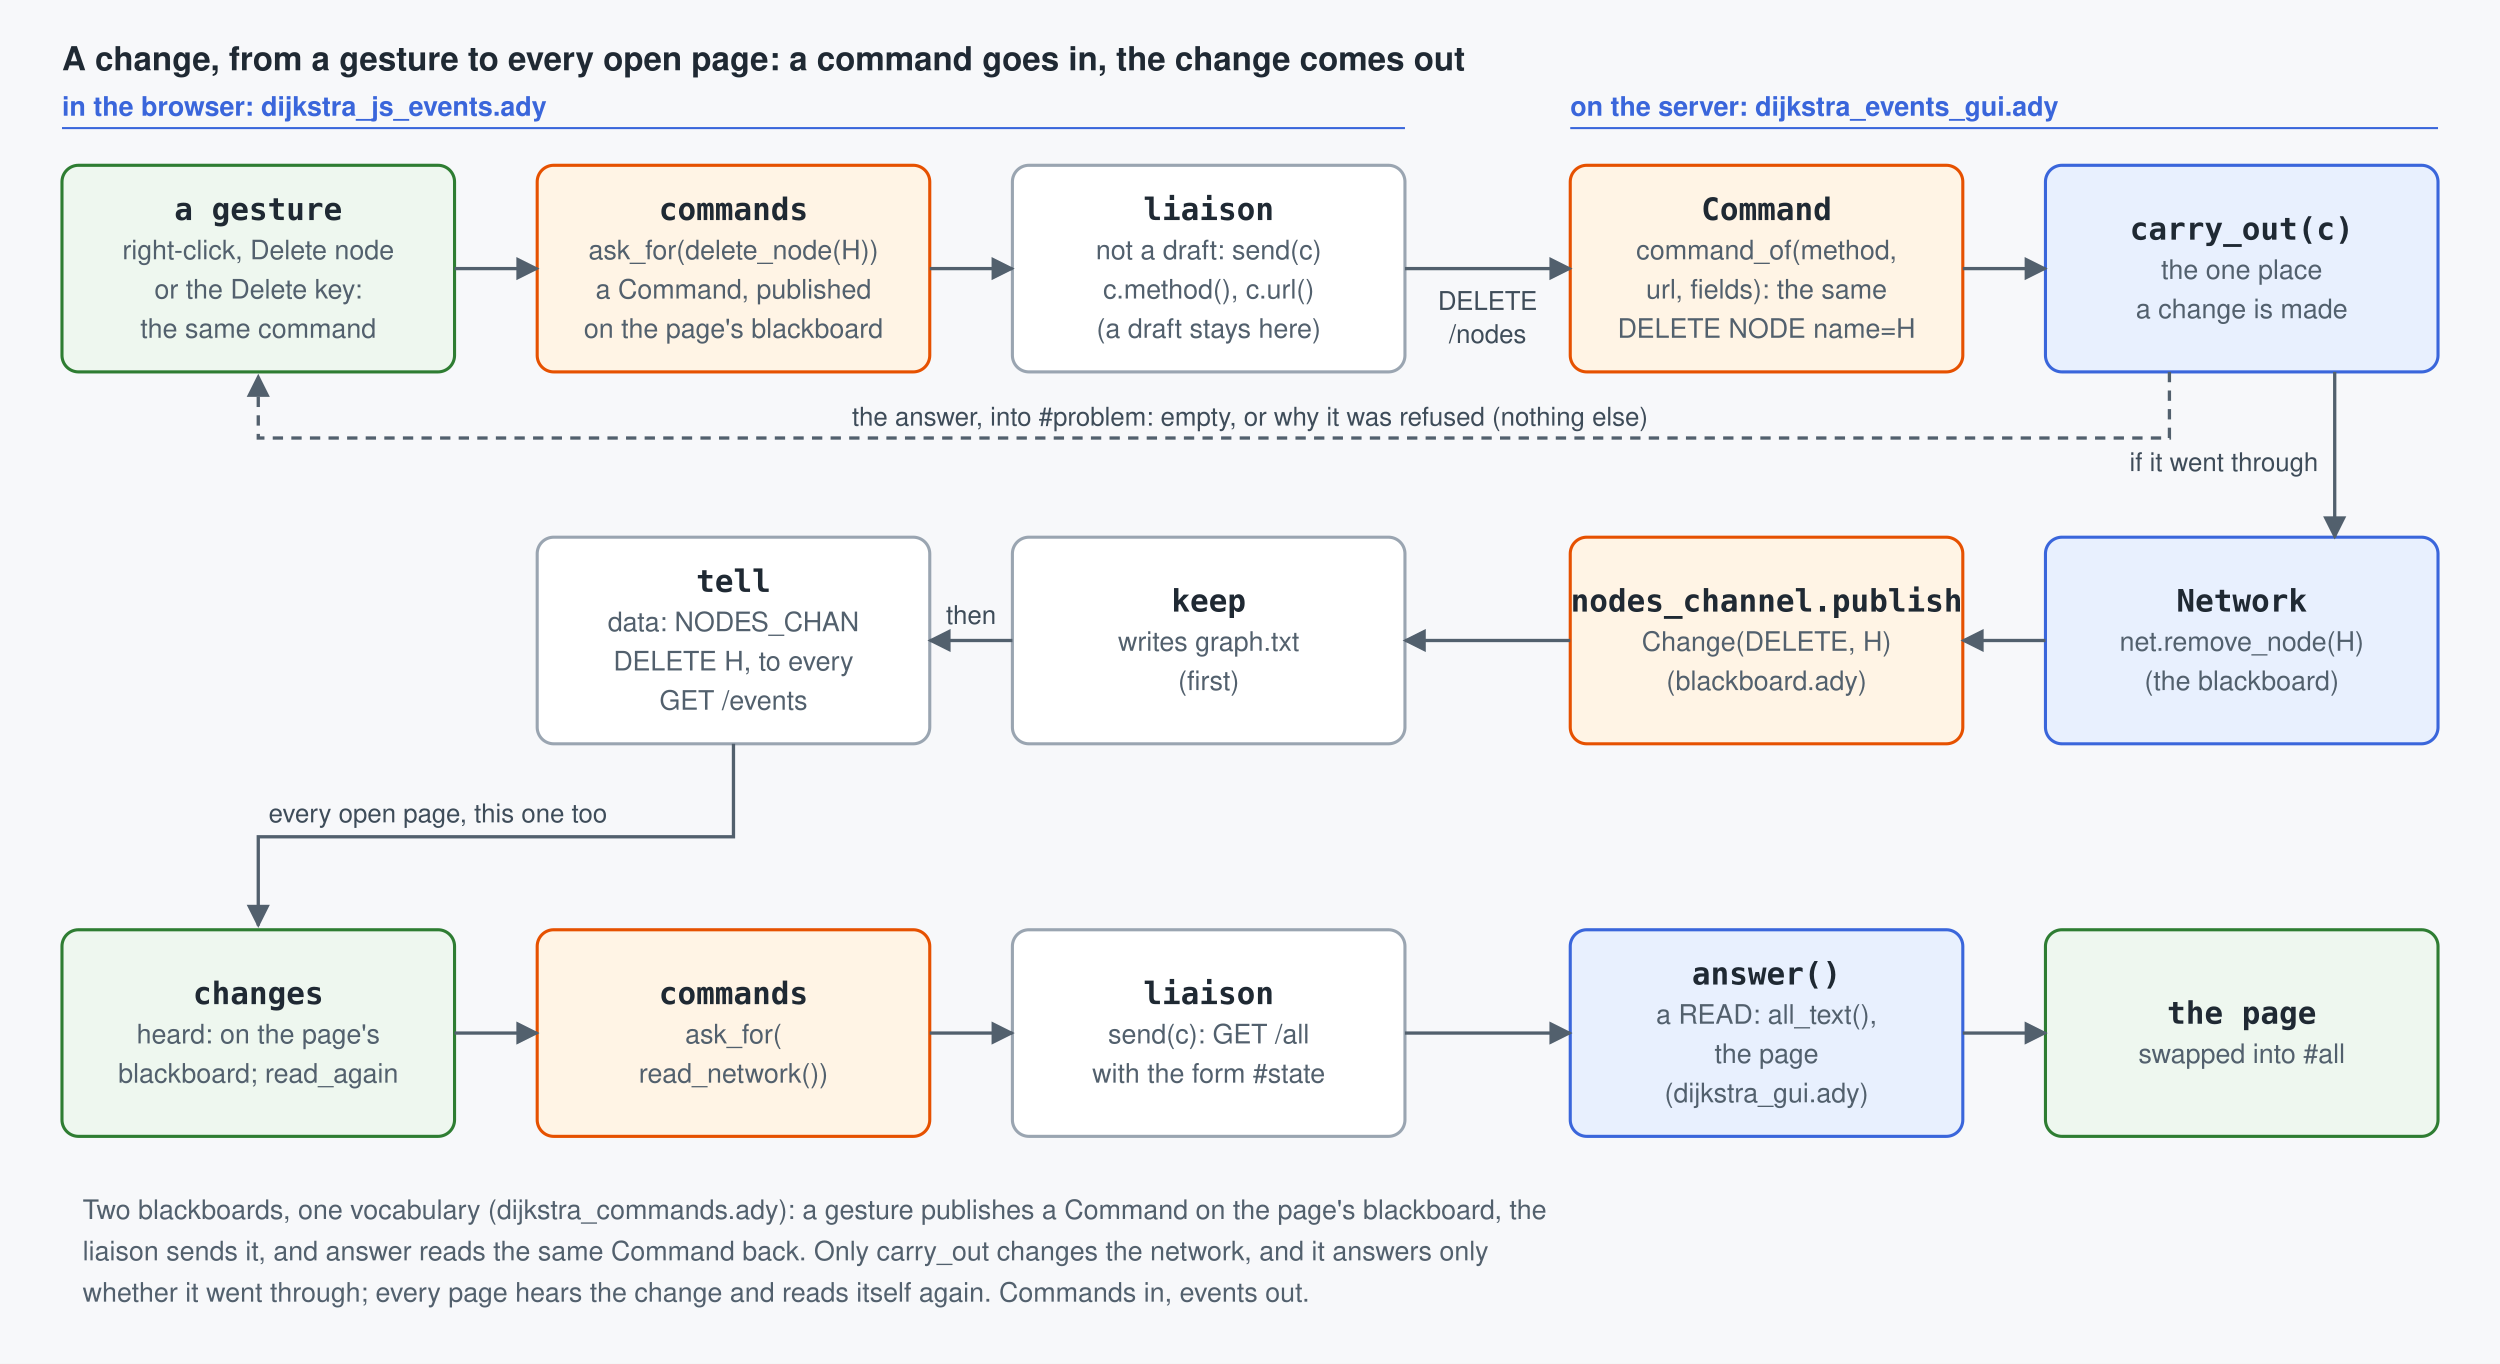
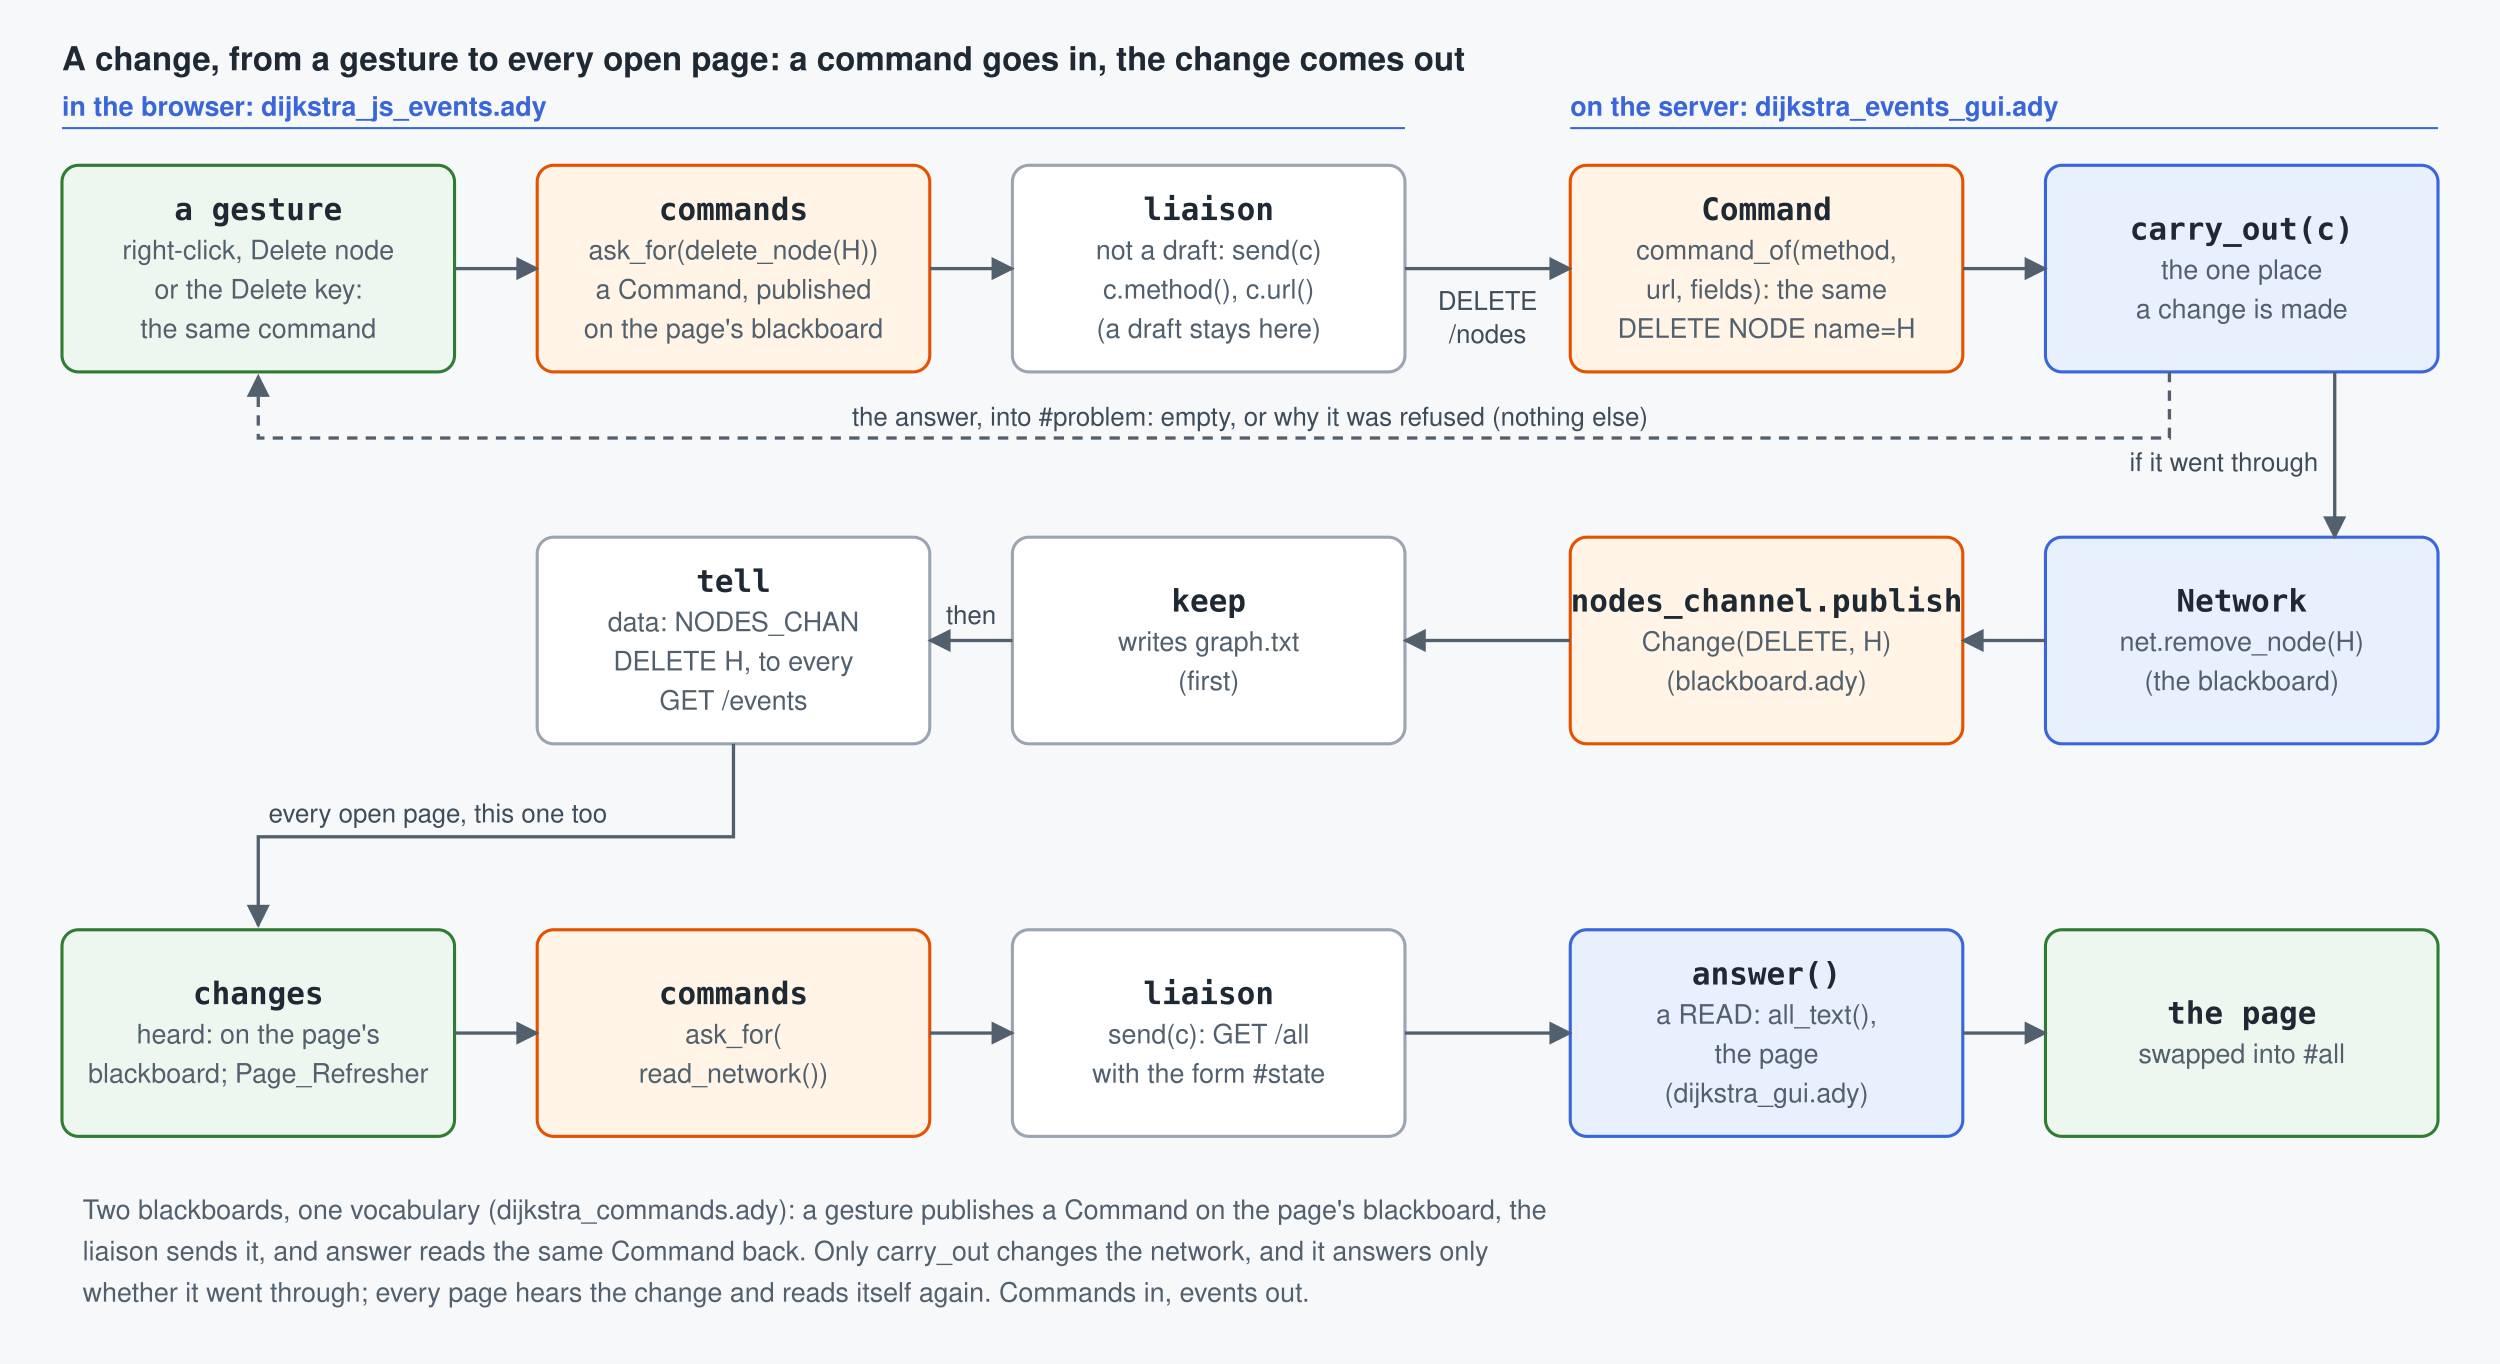
<svg xmlns="http://www.w3.org/2000/svg" width="1210" height="660" viewBox="0 0 1210 660" font-family="system-ui, -apple-system, Segoe UI, Helvetica, Arial, sans-serif">
  <defs>
    <marker id="a" viewBox="0 0 10 10" refX="9" refY="5" markerWidth="7" markerHeight="7" orient="auto-start-reverse">
      <path d="M 0 0 L 10 5 L 0 10 z" fill="#52606d" />
    </marker>
  </defs>
  <rect width="100%" height="100%" fill="#f7f8fa" />
  <text x="30" y="34" font-size="16" fill="#1f2933" font-weight="700" text-anchor="start">A change, from a gesture to every open page: a command goes in, the change comes out</text>
  <line x1="30" y1="62" x2="680" y2="62" stroke="#3a66db" stroke-width="1" />
  <line x1="760" y1="62" x2="1180" y2="62" stroke="#3a66db" stroke-width="1" />
  <text x="30" y="56" font-size="13" fill="#3a66db" font-weight="700" text-anchor="start">in the browser: dijkstra_js_events.ady</text>
  <text x="760" y="56" font-size="13" fill="#3a66db" font-weight="700" text-anchor="start">on the server: dijkstra_events_gui.ady</text>
  <rect x="30" y="80" width="190" height="100" rx="8" fill="#eef7ef" stroke="#2e7d32" stroke-width="1.5" />
  <text x="125.0" y="106.5" text-anchor="middle" font-size="15" fill="#1f2933" font-weight="700" font-family="ui-monospace, Menlo, Consolas, monospace">a gesture</text>
  <text x="125.0" y="125.5" text-anchor="middle" font-size="13" fill="#52606d">right-click, Delete node</text>
  <text x="125.0" y="144.5" text-anchor="middle" font-size="13" fill="#52606d">or the Delete key:</text>
  <text x="125.0" y="163.5" text-anchor="middle" font-size="13" fill="#52606d">the same command</text>
  <rect x="260" y="80" width="190" height="100" rx="8" fill="#fff4e5" stroke="#e65100" stroke-width="1.5" />
  <text x="355.0" y="106.5" text-anchor="middle" font-size="15" fill="#1f2933" font-weight="700" font-family="ui-monospace, Menlo, Consolas, monospace">commands</text>
  <text x="355.0" y="125.5" text-anchor="middle" font-size="13" fill="#52606d">ask_for(delete_node(H))</text>
  <text x="355.0" y="144.5" text-anchor="middle" font-size="13" fill="#52606d">a Command, published</text>
  <text x="355.0" y="163.5" text-anchor="middle" font-size="13" fill="#52606d">on the page's blackboard</text>
  <rect x="490" y="80" width="190" height="100" rx="8" fill="#fff" stroke="#9aa5b1" stroke-width="1.5" />
  <text x="585.0" y="106.5" text-anchor="middle" font-size="15" fill="#1f2933" font-weight="700" font-family="ui-monospace, Menlo, Consolas, monospace">liaison</text>
  <text x="585.0" y="125.5" text-anchor="middle" font-size="13" fill="#52606d">not a draft: send(c)</text>
  <text x="585.0" y="144.5" text-anchor="middle" font-size="13" fill="#52606d">c.method(), c.url()</text>
  <text x="585.0" y="163.5" text-anchor="middle" font-size="13" fill="#52606d">(a draft stays here)</text>
  <rect x="760" y="80" width="190" height="100" rx="8" fill="#fff4e5" stroke="#e65100" stroke-width="1.5" />
  <text x="855.0" y="106.5" text-anchor="middle" font-size="15" fill="#1f2933" font-weight="700" font-family="ui-monospace, Menlo, Consolas, monospace">Command</text>
  <text x="855.0" y="125.5" text-anchor="middle" font-size="13" fill="#52606d">command_of(method,</text>
  <text x="855.0" y="144.5" text-anchor="middle" font-size="13" fill="#52606d">url, fields): the same</text>
  <text x="855.0" y="163.5" text-anchor="middle" font-size="13" fill="#52606d">DELETE  NODE  name=H</text>
  <rect x="990" y="80" width="190" height="100" rx="8" fill="#e8f0fe" stroke="#3a66db" stroke-width="1.5" />
  <text x="1085.0" y="116.0" text-anchor="middle" font-size="15" fill="#1f2933" font-weight="700" font-family="ui-monospace, Menlo, Consolas, monospace">carry_out(c)</text>
  <text x="1085.0" y="135.0" text-anchor="middle" font-size="13" fill="#52606d">the one place</text>
  <text x="1085.0" y="154.0" text-anchor="middle" font-size="13" fill="#52606d">a change is made</text>
  <line x1="220" y1="130" x2="260" y2="130" stroke="#52606d" stroke-width="1.6" marker-end="url(#a)" />
  <line x1="450" y1="130" x2="490" y2="130" stroke="#52606d" stroke-width="1.6" marker-end="url(#a)" />
  <line x1="680" y1="130" x2="760" y2="130" stroke="#52606d" stroke-width="1.6" marker-end="url(#a)" />
  <line x1="950" y1="130" x2="990" y2="130" stroke="#52606d" stroke-width="1.6" marker-end="url(#a)" />
  <text x="720.0" y="150" text-anchor="middle" font-size="12.5" fill="#3e4c59">DELETE</text>
  <text x="720.0" y="166" text-anchor="middle" font-size="12.5" fill="#3e4c59">/nodes</text>
  <path d="M 1050 180 V 212 H 125 V 182" fill="none" stroke="#52606d" stroke-width="1.6" stroke-dasharray="5 4" marker-end="url(#a)" />
  <text x="605.0" y="206" text-anchor="middle" font-size="12.5" fill="#3e4c59">the answer, into #problem: empty, or why it was refused (nothing else)</text>
  <rect x="990" y="260" width="190" height="100" rx="8" fill="#e8f0fe" stroke="#3a66db" stroke-width="1.5" />
  <text x="1085.0" y="296.0" text-anchor="middle" font-size="15" fill="#1f2933" font-weight="700" font-family="ui-monospace, Menlo, Consolas, monospace">Network</text>
  <text x="1085.0" y="315.0" text-anchor="middle" font-size="13" fill="#52606d">net.remove_node(H)</text>
  <text x="1085.0" y="334.0" text-anchor="middle" font-size="13" fill="#52606d">(the blackboard)</text>
  <line x1="1130" y1="180" x2="1130" y2="260" stroke="#52606d" stroke-width="1.6" marker-end="url(#a)" />
  <text x="1122" y="228" text-anchor="end" font-size="12.5" fill="#3e4c59">if it went through</text>
  <rect x="760" y="260" width="190" height="100" rx="8" fill="#fff4e5" stroke="#e65100" stroke-width="1.5" />
  <text x="855.0" y="296.0" text-anchor="middle" font-size="15" fill="#1f2933" font-weight="700" font-family="ui-monospace, Menlo, Consolas, monospace">nodes_channel.publish</text>
  <text x="855.0" y="315.0" text-anchor="middle" font-size="13" fill="#52606d">Change(DELETE, H)</text>
  <text x="855.0" y="334.0" text-anchor="middle" font-size="13" fill="#52606d">(blackboard.ady)</text>
  <rect x="490" y="260" width="190" height="100" rx="8" fill="#fff" stroke="#9aa5b1" stroke-width="1.5" />
  <text x="585.0" y="296.0" text-anchor="middle" font-size="15" fill="#1f2933" font-weight="700" font-family="ui-monospace, Menlo, Consolas, monospace">keep</text>
  <text x="585.0" y="315.0" text-anchor="middle" font-size="13" fill="#52606d">writes graph.txt</text>
  <text x="585.0" y="334.0" text-anchor="middle" font-size="13" fill="#52606d">(first)</text>
  <rect x="260" y="260" width="190" height="100" rx="8" fill="#fff" stroke="#9aa5b1" stroke-width="1.5" />
  <text x="355.0" y="286.5" text-anchor="middle" font-size="15" fill="#1f2933" font-weight="700" font-family="ui-monospace, Menlo, Consolas, monospace">tell</text>
  <text x="355.0" y="305.5" text-anchor="middle" font-size="13" fill="#52606d">data: NODES_CHAN</text>
  <text x="355.0" y="324.5" text-anchor="middle" font-size="13" fill="#52606d">DELETE H, to every</text>
  <text x="355.0" y="343.5" text-anchor="middle" font-size="13" fill="#52606d">GET /events</text>
  <line x1="990" y1="310" x2="950" y2="310" stroke="#52606d" stroke-width="1.6" marker-end="url(#a)" />
  <line x1="760" y1="310" x2="680" y2="310" stroke="#52606d" stroke-width="1.6" marker-end="url(#a)" />
  <line x1="490" y1="310" x2="450" y2="310" stroke="#52606d" stroke-width="1.6" marker-end="url(#a)" />
  <text x="470.0" y="302" text-anchor="middle" font-size="12.5" fill="#3e4c59">then</text>
  <rect x="30" y="450" width="190" height="100" rx="8" fill="#eef7ef" stroke="#2e7d32" stroke-width="1.5" />
  <text x="125.0" y="486.0" text-anchor="middle" font-size="15" fill="#1f2933" font-weight="700" font-family="ui-monospace, Menlo, Consolas, monospace">changes</text>
  <text x="125.0" y="505.0" text-anchor="middle" font-size="13" fill="#52606d">heard: on the page's</text>
-   <text x="125.0" y="524.0" text-anchor="middle" font-size="13" fill="#52606d">blackboard; read_again</text>
+   <text x="125.0" y="524.0" text-anchor="middle" font-size="13" fill="#52606d">blackboard; Page_Refresher</text>
  <rect x="260" y="450" width="190" height="100" rx="8" fill="#fff4e5" stroke="#e65100" stroke-width="1.5" />
  <text x="355.0" y="486.0" text-anchor="middle" font-size="15" fill="#1f2933" font-weight="700" font-family="ui-monospace, Menlo, Consolas, monospace">commands</text>
  <text x="355.0" y="505.0" text-anchor="middle" font-size="13" fill="#52606d">ask_for(</text>
  <text x="355.0" y="524.0" text-anchor="middle" font-size="13" fill="#52606d">read_network())</text>
  <rect x="490" y="450" width="190" height="100" rx="8" fill="#fff" stroke="#9aa5b1" stroke-width="1.5" />
  <text x="585.0" y="486.0" text-anchor="middle" font-size="15" fill="#1f2933" font-weight="700" font-family="ui-monospace, Menlo, Consolas, monospace">liaison</text>
  <text x="585.0" y="505.0" text-anchor="middle" font-size="13" fill="#52606d">send(c): GET /all</text>
  <text x="585.0" y="524.0" text-anchor="middle" font-size="13" fill="#52606d">with the form #state</text>
  <rect x="760" y="450" width="190" height="100" rx="8" fill="#e8f0fe" stroke="#3a66db" stroke-width="1.5" />
  <text x="855.0" y="476.5" text-anchor="middle" font-size="15" fill="#1f2933" font-weight="700" font-family="ui-monospace, Menlo, Consolas, monospace">answer()</text>
  <text x="855.0" y="495.5" text-anchor="middle" font-size="13" fill="#52606d">a READ: all_text(),</text>
  <text x="855.0" y="514.5" text-anchor="middle" font-size="13" fill="#52606d">the page</text>
  <text x="855.0" y="533.5" text-anchor="middle" font-size="13" fill="#52606d">(dijkstra_gui.ady)</text>
  <rect x="990" y="450" width="190" height="100" rx="8" fill="#eef7ef" stroke="#2e7d32" stroke-width="1.5" />
  <text x="1085.0" y="495.5" text-anchor="middle" font-size="15" fill="#1f2933" font-weight="700" font-family="ui-monospace, Menlo, Consolas, monospace">the page</text>
  <text x="1085.0" y="514.5" text-anchor="middle" font-size="13" fill="#52606d">swapped into #all</text>
  <path d="M 355 360 V 405 H 125 V 448" fill="none" stroke="#52606d" stroke-width="1.6" marker-end="url(#a)" />
  <text x="130" y="398" text-anchor="start" font-size="12.5" fill="#3e4c59">every open page, this one too</text>
  <line x1="220" y1="500" x2="260" y2="500" stroke="#52606d" stroke-width="1.6" marker-end="url(#a)" />
  <line x1="450" y1="500" x2="490" y2="500" stroke="#52606d" stroke-width="1.6" marker-end="url(#a)" />
  <line x1="680" y1="500" x2="760" y2="500" stroke="#52606d" stroke-width="1.6" marker-end="url(#a)" />
  <line x1="950" y1="500" x2="990" y2="500" stroke="#52606d" stroke-width="1.6" marker-end="url(#a)" />
  <text x="40" y="590" font-size="13" fill="#52606d" font-weight="400" text-anchor="start">Two blackboards, one vocabulary (dijkstra_commands.ady): a gesture publishes a Command on the page's blackboard, the</text>
  <text x="40" y="610" font-size="13" fill="#52606d" font-weight="400" text-anchor="start">liaison sends it, and answer reads the same Command back. Only carry_out changes the network, and it answers only</text>
  <text x="40" y="630" font-size="13" fill="#52606d" font-weight="400" text-anchor="start">whether it went through; every page hears the change and reads itself again. Commands in, events out.</text>
</svg>
